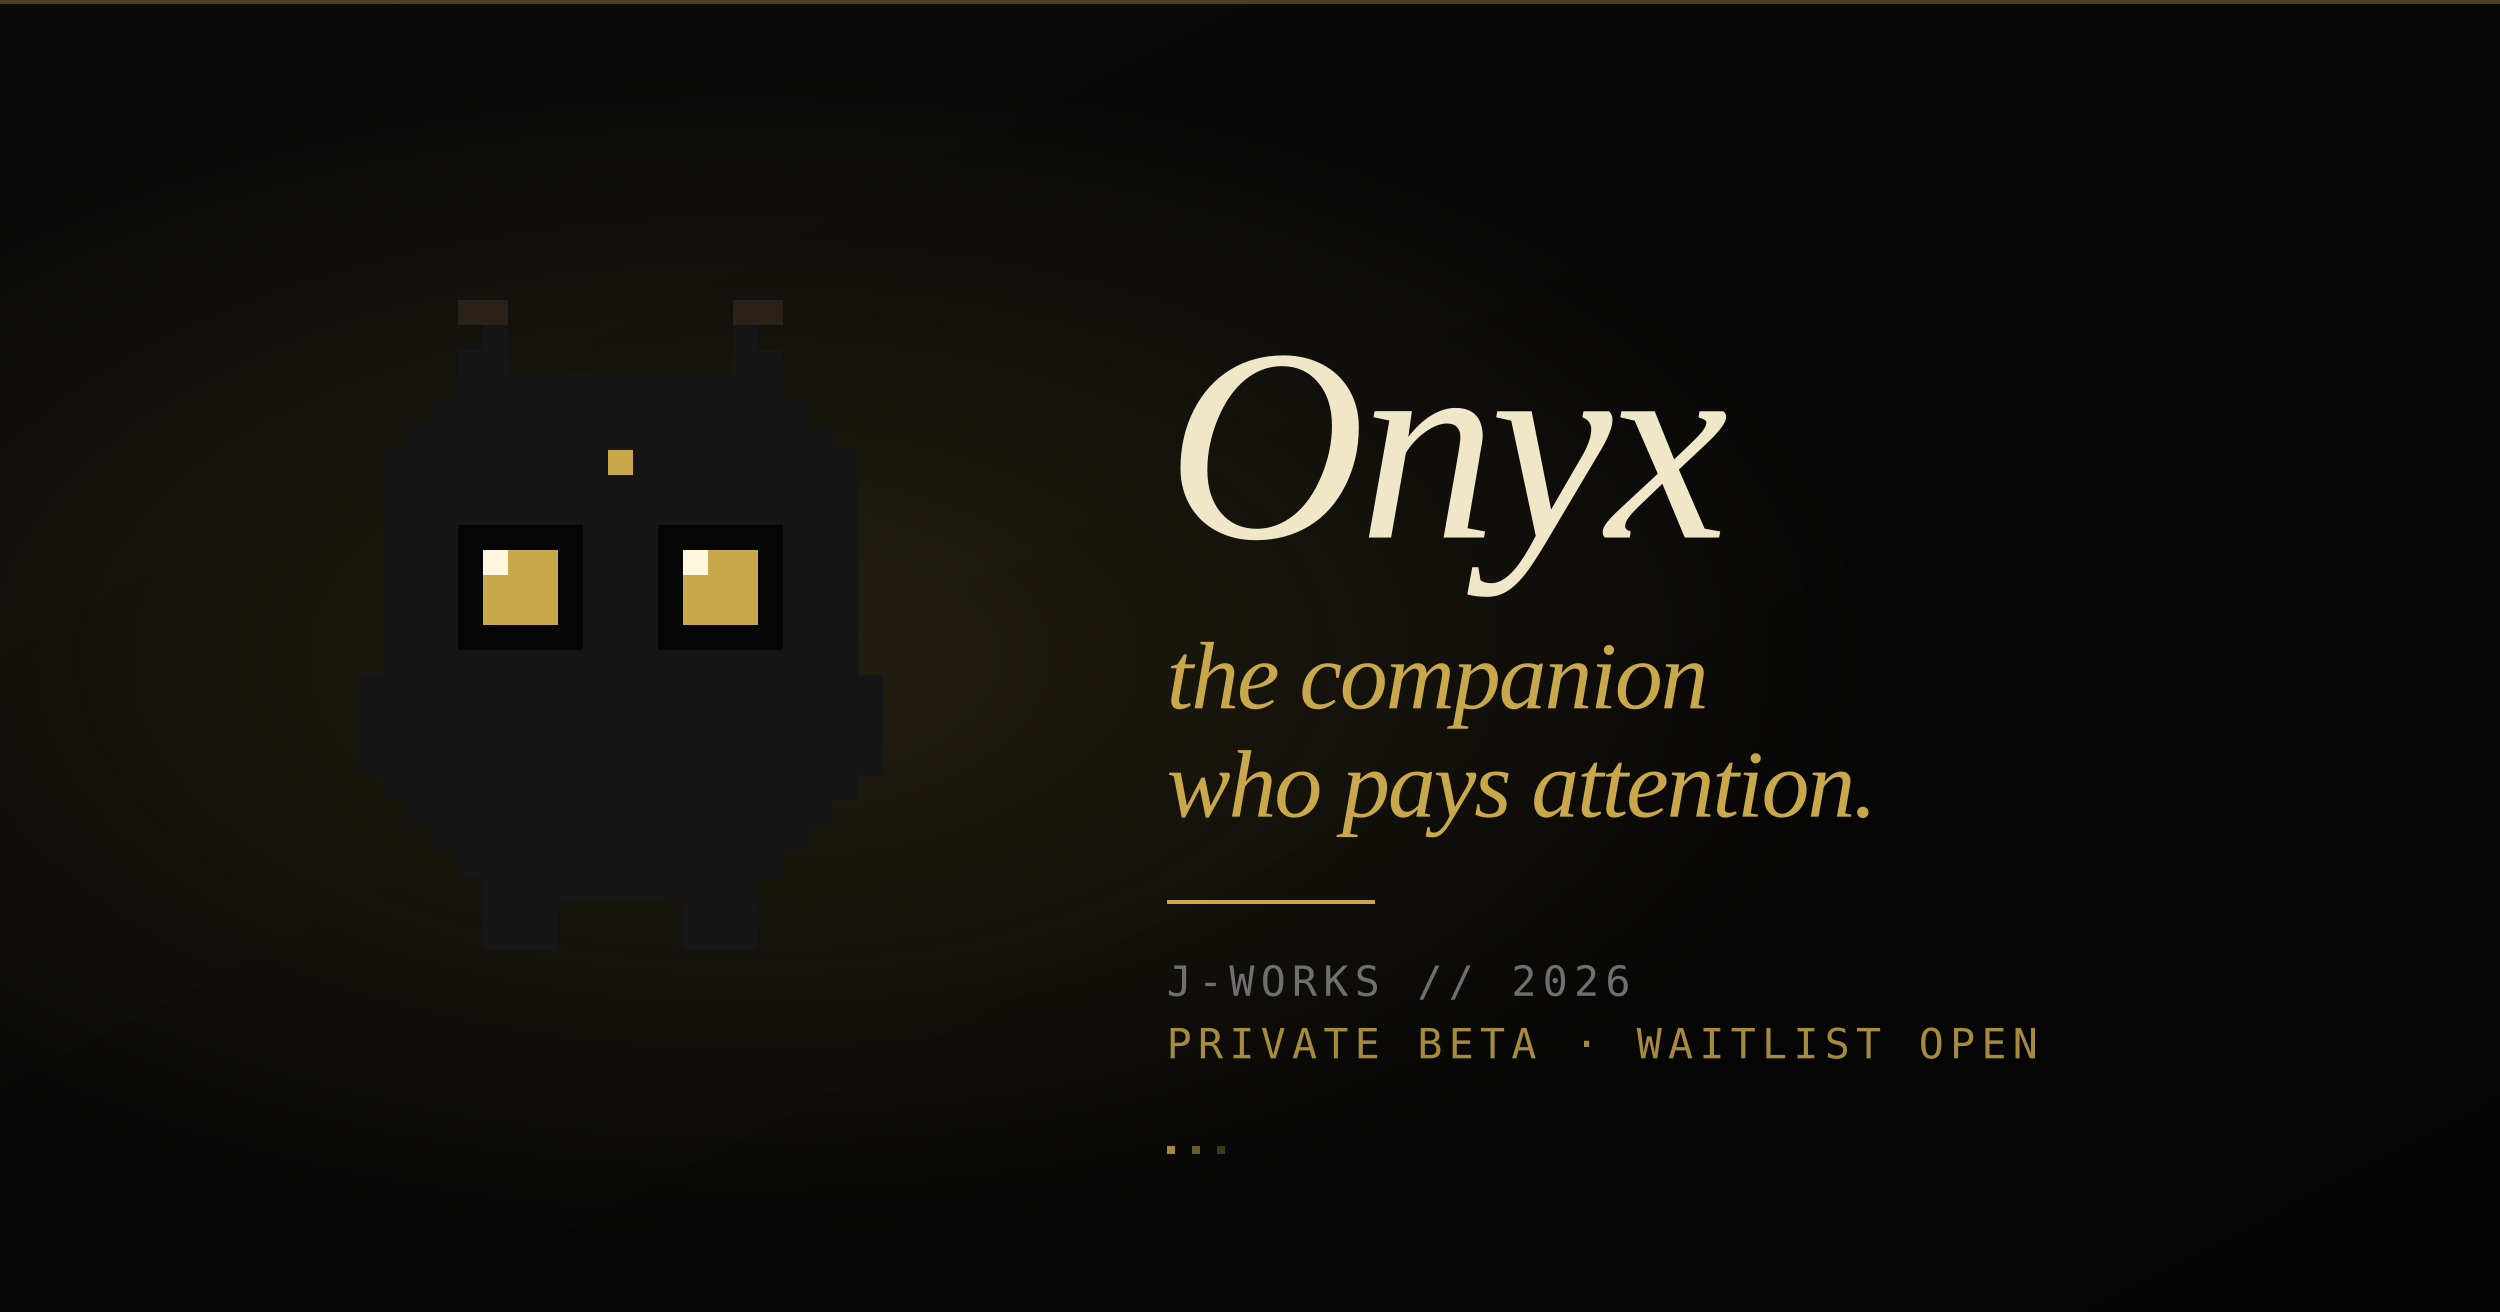
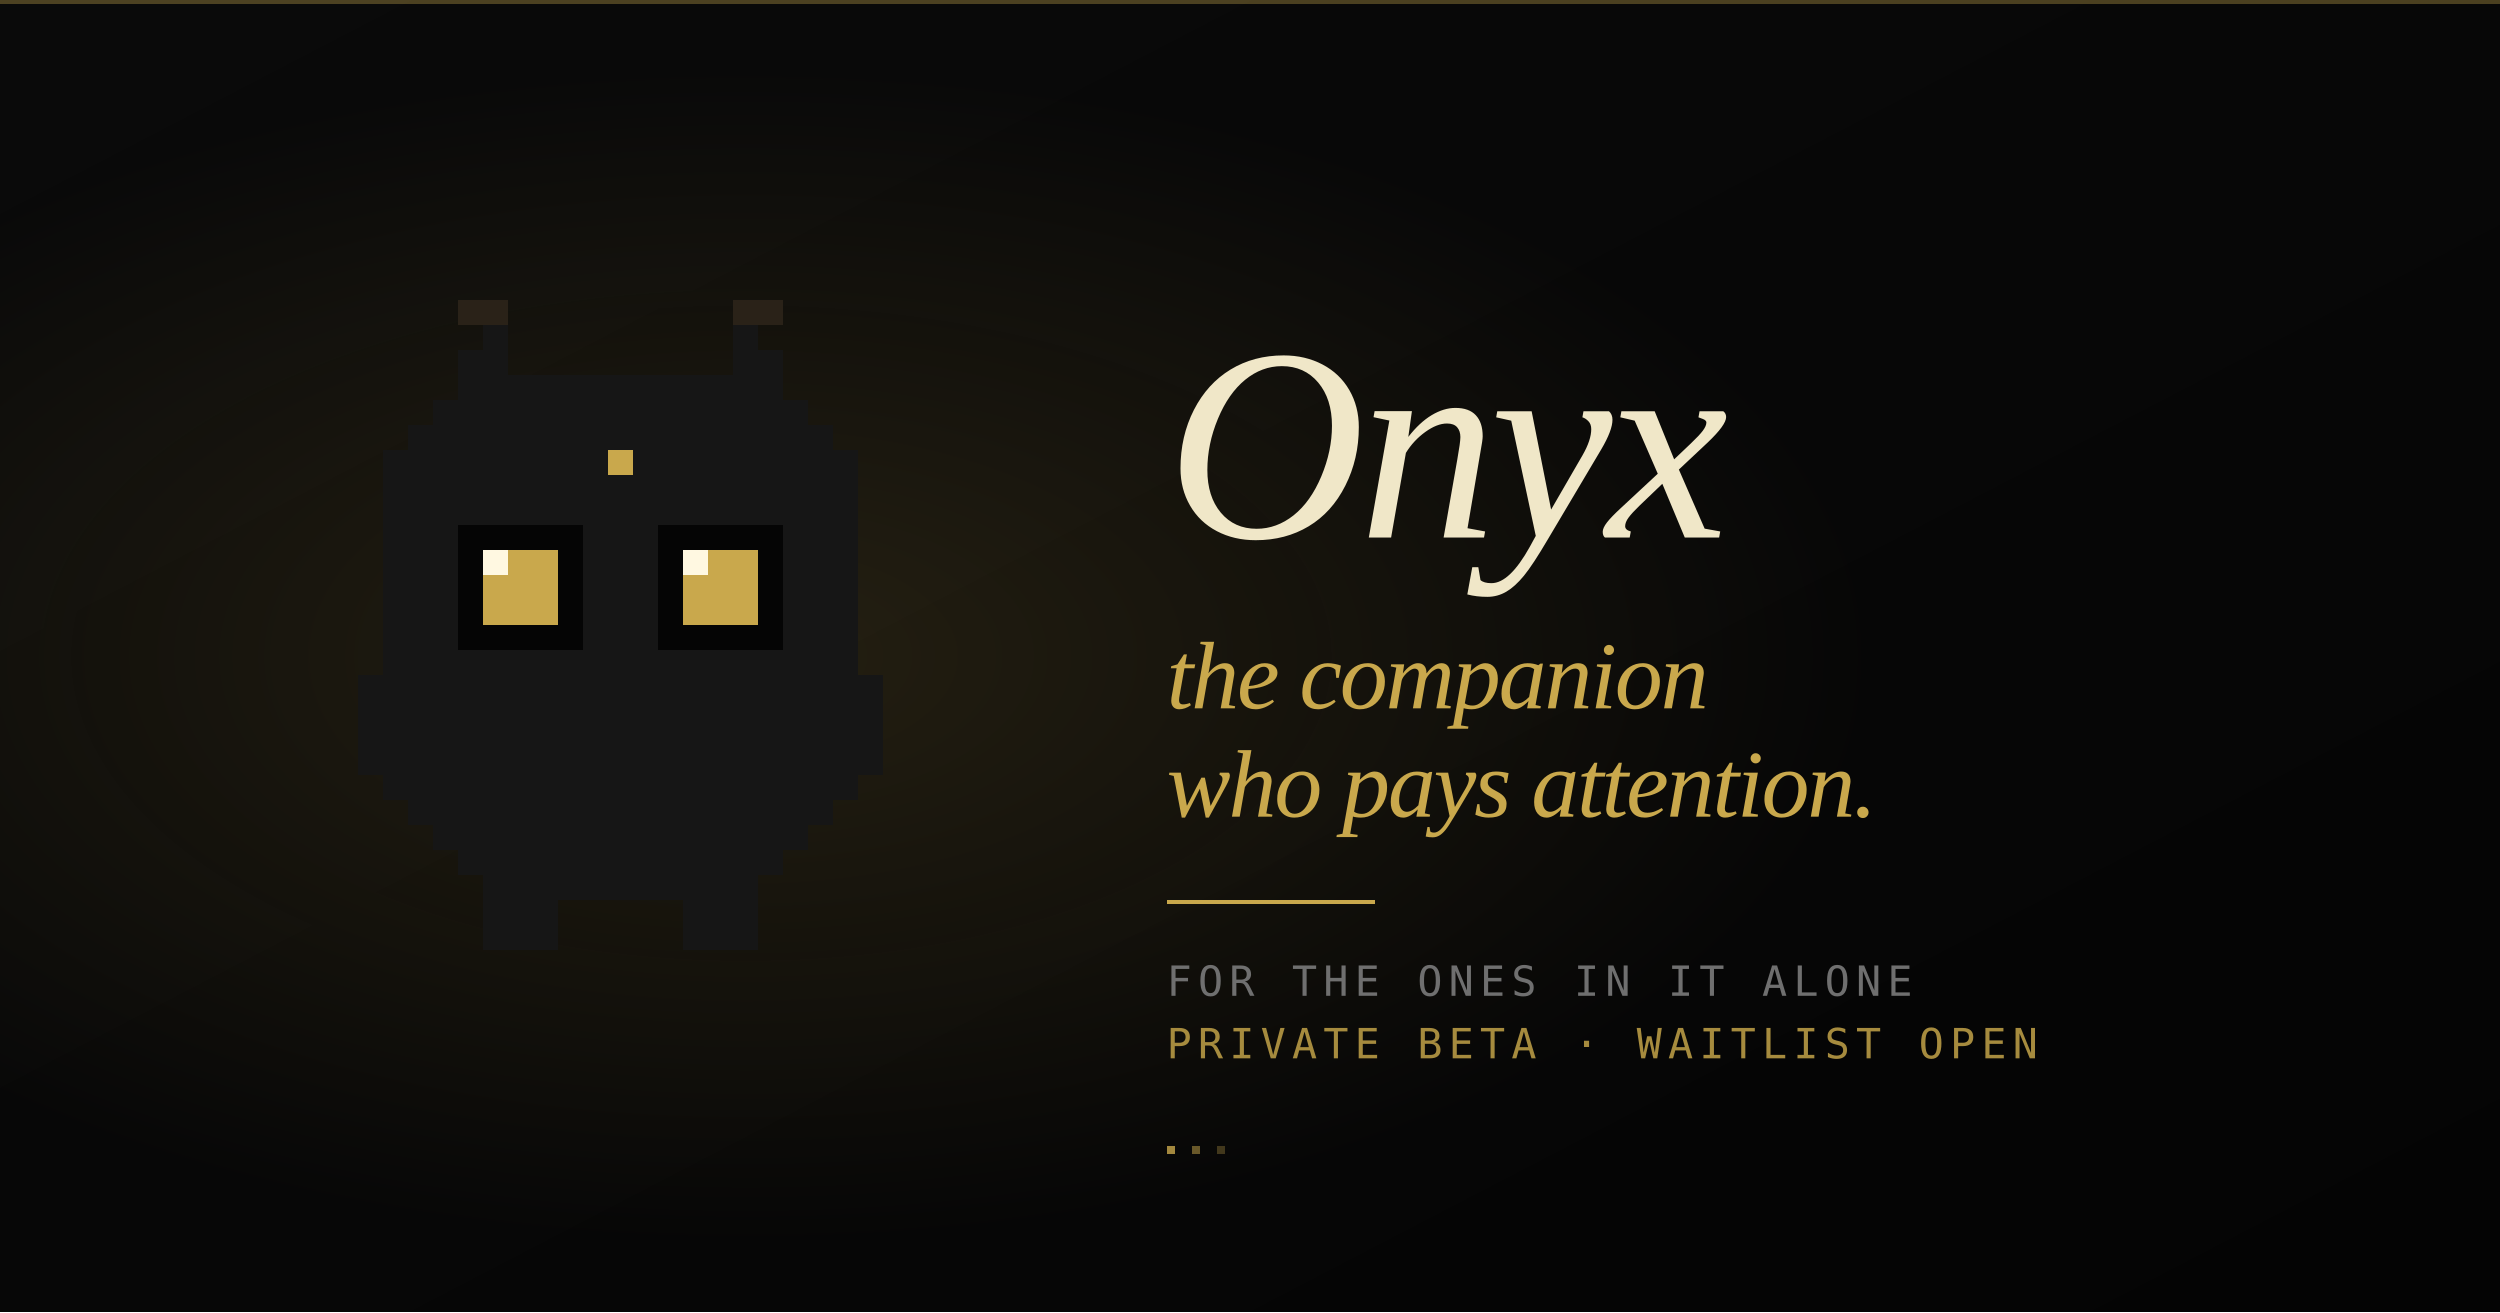
<svg xmlns="http://www.w3.org/2000/svg" width="1200" height="630" viewBox="0 0 1200 630" shape-rendering="crispEdges">
  <defs>
    <linearGradient id="bg" x1="0" y1="0" x2="1" y2="1">
      <stop offset="0%" stop-color="#0a0a0a" />
      <stop offset="100%" stop-color="#040404" />
    </linearGradient>
    <radialGradient id="glow" cx="0.3" cy="0.5" r="0.45">
      <stop offset="0%" stop-color="rgba(201,168,76,0.15)" />
      <stop offset="100%" stop-color="rgba(201,168,76,0)" />
    </radialGradient>
  </defs>
  <rect width="1200" height="630" fill="url(#bg)" />
  <rect width="1200" height="630" fill="url(#glow)" />
  <rect x="0" y="0" width="1200" height="2" fill="#c9a84c" opacity="0.35" />
  <g transform="translate(100, 120) scale(12)" shape-rendering="crispEdges">
    <g fill="#161616">
      <rect x="11" y="3" width="1" height="1" />
      <rect x="21" y="3" width="1" height="1" />
      <rect x="10" y="4" width="2" height="1" />
      <rect x="21" y="4" width="2" height="1" />
      <rect x="10" y="5" width="13" height="1" />
      <rect x="9" y="6" width="15" height="1" />
      <rect x="8" y="7" width="17" height="1" />
      <rect x="7" y="8" width="19" height="9" />
      <rect x="6" y="17" width="21" height="4" />
      <rect x="7" y="21" width="19" height="1" />
      <rect x="8" y="22" width="17" height="1" />
      <rect x="9" y="23" width="15" height="1" />
      <rect x="10" y="24" width="13" height="1" />
      <rect x="11" y="25" width="11" height="1" />
      <rect x="11" y="26" width="3" height="2" />
      <rect x="19" y="26" width="3" height="2" />
    </g>
    <g fill="#2a2218">
      <rect x="10" y="2" width="2" height="1" />
      <rect x="21" y="2" width="2" height="1" />
    </g>
    <g fill="#050505">
      <rect x="10" y="11" width="5" height="5" />
      <rect x="18" y="11" width="5" height="5" />
    </g>
    <g fill="#c9a84c">
      <rect x="11" y="12" width="3" height="3" />
      <rect x="19" y="12" width="3" height="3" />
      <rect x="16" y="8" width="1" height="1" />
    </g>
    <g fill="#fff8e1">
      <rect x="11" y="12" width="1" height="1" />
      <rect x="19" y="12" width="1" height="1" />
    </g>
  </g>
  <g font-family="Georgia, 'Times New Roman', serif">
    <text x="560" y="258" font-size="132" font-style="italic" fill="#f0e7c8" letter-spacing="-3">Onyx</text>
    <text x="560" y="340" font-size="46" font-style="italic" fill="#c9a84c" letter-spacing="-1">the companion</text>
    <text x="560" y="392" font-size="46" font-style="italic" fill="#c9a84c" letter-spacing="-1">who pays attention.</text>
  </g>
  <rect x="560" y="432" width="100" height="2" fill="#c9a84c" />
  <g font-family="ui-monospace, 'SF Mono', Menlo, monospace" fill="#6f6f6f" font-size="20" letter-spacing="3">
-     <text x="560" y="478">J-WORKS // 2026</text>
+     <text x="560" y="478">FOR THE ONES IN IT ALONE</text>
    <text x="560" y="508" fill="#a68b3e">PRIVATE BETA · WAITLIST OPEN</text>
  </g>
  <g fill="#c9a84c">
    <rect x="560" y="550" width="4" height="4" opacity="0.8" />
    <rect x="572" y="550" width="4" height="4" opacity="0.5" />
    <rect x="584" y="550" width="4" height="4" opacity="0.3" />
  </g>
</svg>
